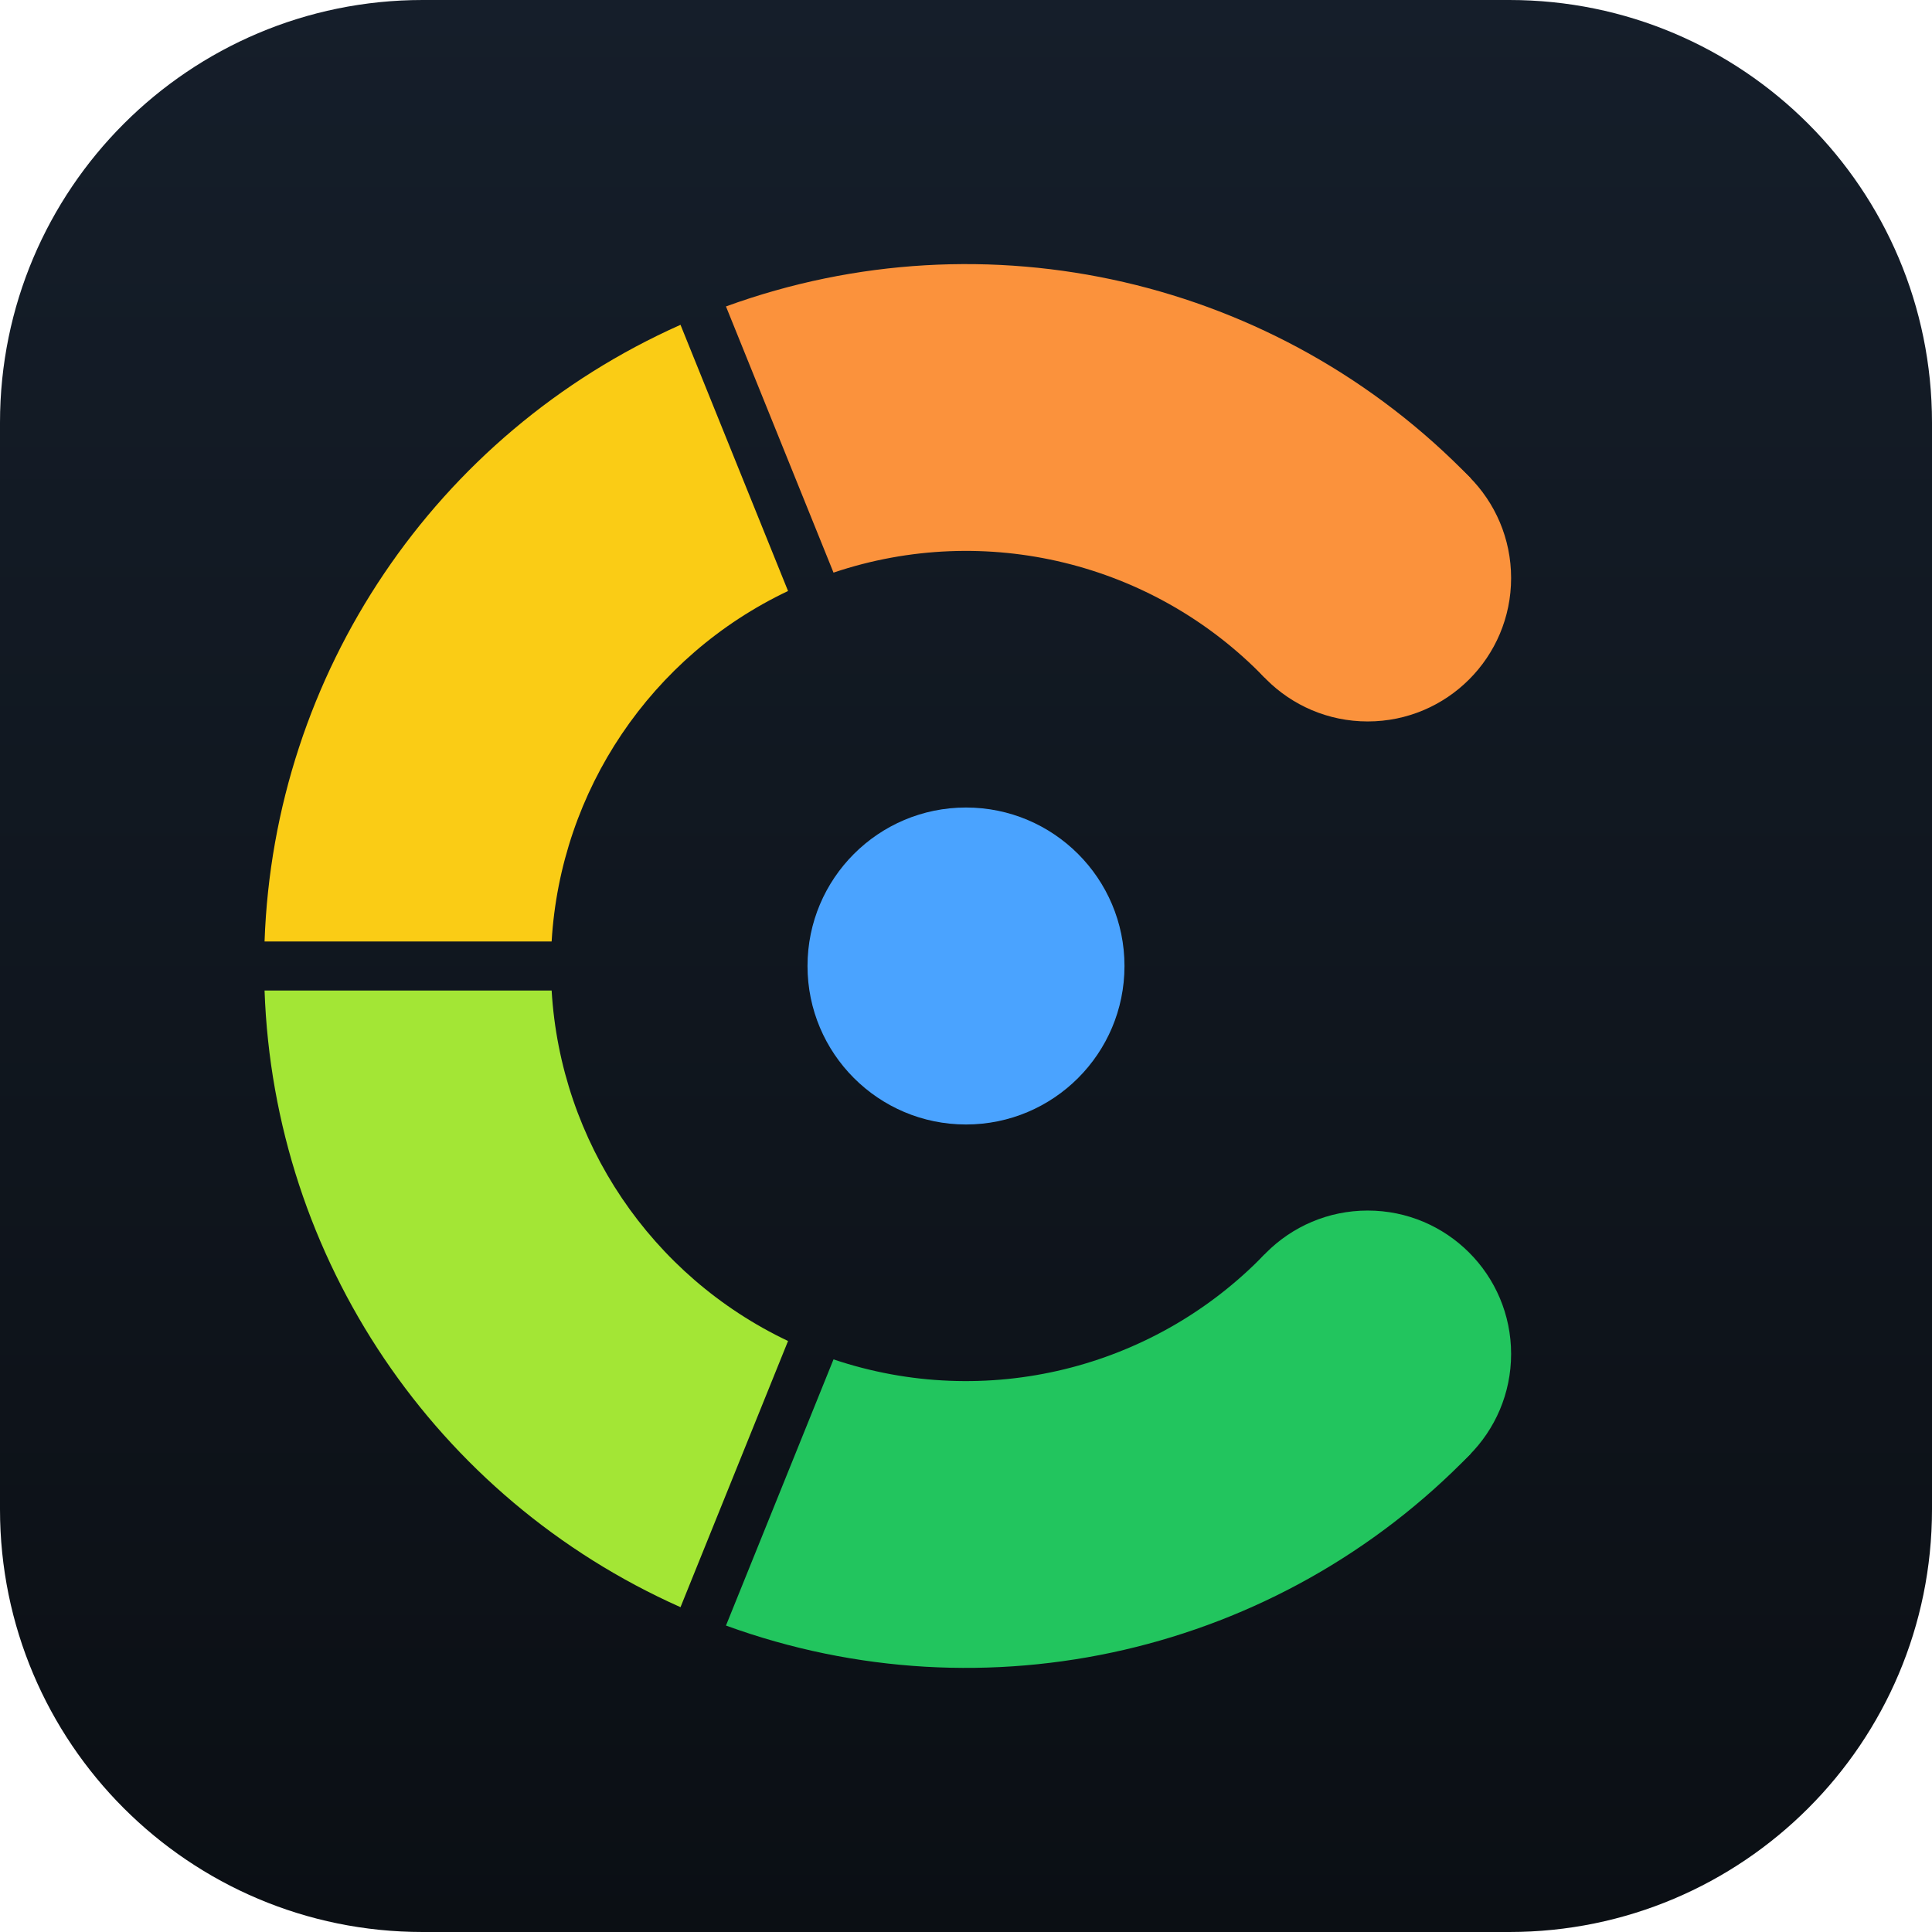
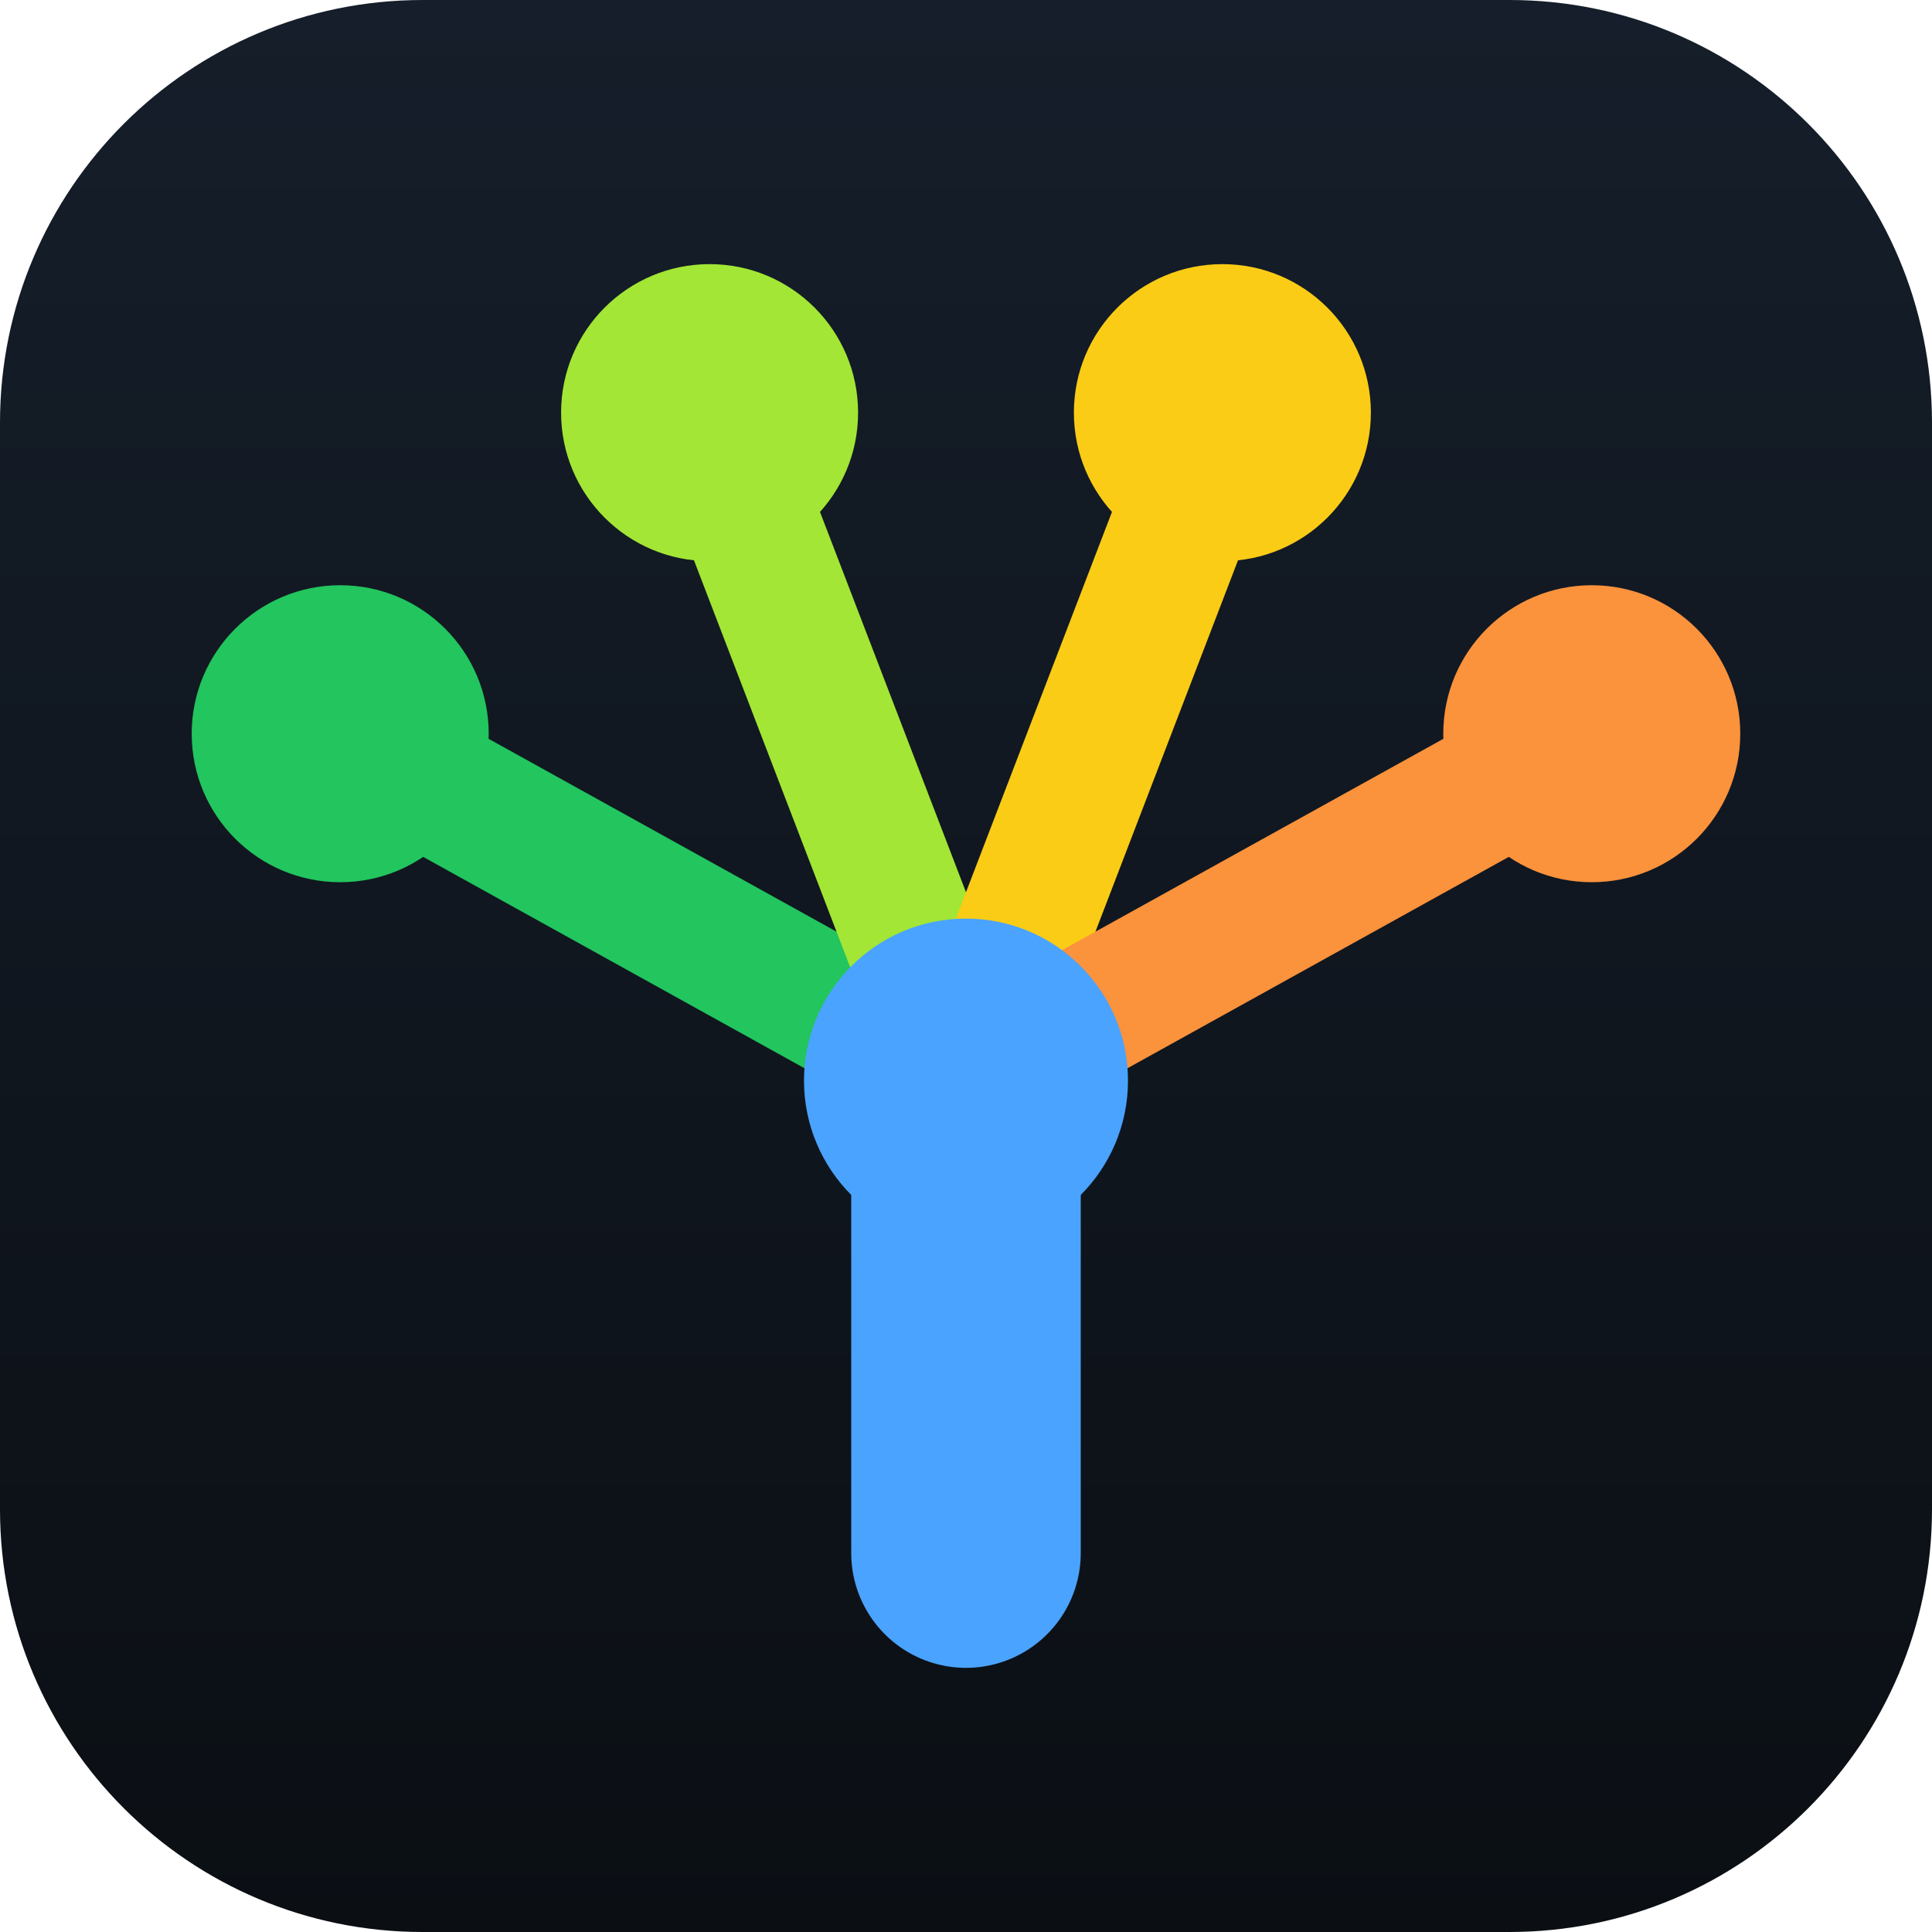
<svg xmlns="http://www.w3.org/2000/svg" viewBox="0 0 512 512" width="512" height="512" role="img" aria-label="TrunkVista">
  <defs>
    <linearGradient id="t" x1="0" y1="0" x2="0" y2="1">
      <stop offset="0" stop-color="#151e2a" />
      <stop offset="1" stop-color="#0b0f14" />
    </linearGradient>
  </defs>
  <rect width="512" height="512" rx="112" fill="url(#t)" />
-   <path d="M389.80,385.21A186.0,186.0 0 0 1 192.39,430.79L220.89,360.25A110.0,110.0 0 0 0 335.13,332.41Z" fill="#22c55e" />
-   <path d="M180.34,425.92A186.0,186.0 0 0 1 70.11,262.50L146.19,262.50A110.0,110.0 0 0 0 208.84,355.38Z" fill="#a3e635" />
-   <path d="M70.11,249.50A186.0,186.0 0 0 1 180.34,86.08L208.84,156.62A110.0,110.0 0 0 0 146.19,249.50Z" fill="#facc15" />
-   <path d="M192.39,81.21A186.0,186.0 0 0 1 389.80,126.79L335.13,179.59A110.0,110.0 0 0 0 220.89,151.75Z" fill="#fb923c" />
-   <circle cx="362.46" cy="358.81" r="38.0" fill="#22c55e" />
-   <circle cx="362.46" cy="153.19" r="38.0" fill="#fb923c" />
-   <circle cx="256" cy="256" r="42" fill="#4aa3ff" />
+   <g transform="translate(27.03,18.05) scale(0.8944)">
+     <path d="M256,300 L70.58,197.22" stroke="#22c55e" stroke-width="40" stroke-linecap="round" fill="none" />
+     <path d="M256,300 L180.03,102.08" stroke="#a3e635" stroke-width="40" stroke-linecap="round" fill="none" />
+     <path d="M256,300 L331.97,102.08" stroke="#facc15" stroke-width="40" stroke-linecap="round" fill="none" />
+     <path d="M256,300 L441.42,197.22" stroke="#fb923c" stroke-width="40" stroke-linecap="round" fill="none" />
+     <circle cx="70.58" cy="197.22" r="44" fill="#22c55e" />
+     <circle cx="180.03" cy="102.08" r="44" fill="#a3e635" />
+     <circle cx="331.97" cy="102.08" r="44" fill="#facc15" />
+     <circle cx="441.42" cy="197.22" r="44" fill="#fb923c" />
+     <path d="M256,300 L256,440" stroke="#4aa3ff" stroke-width="68" stroke-linecap="round" fill="none" />
+     <circle cx="256" cy="300" r="48" fill="#4aa3ff" />
+   </g>
</svg>
